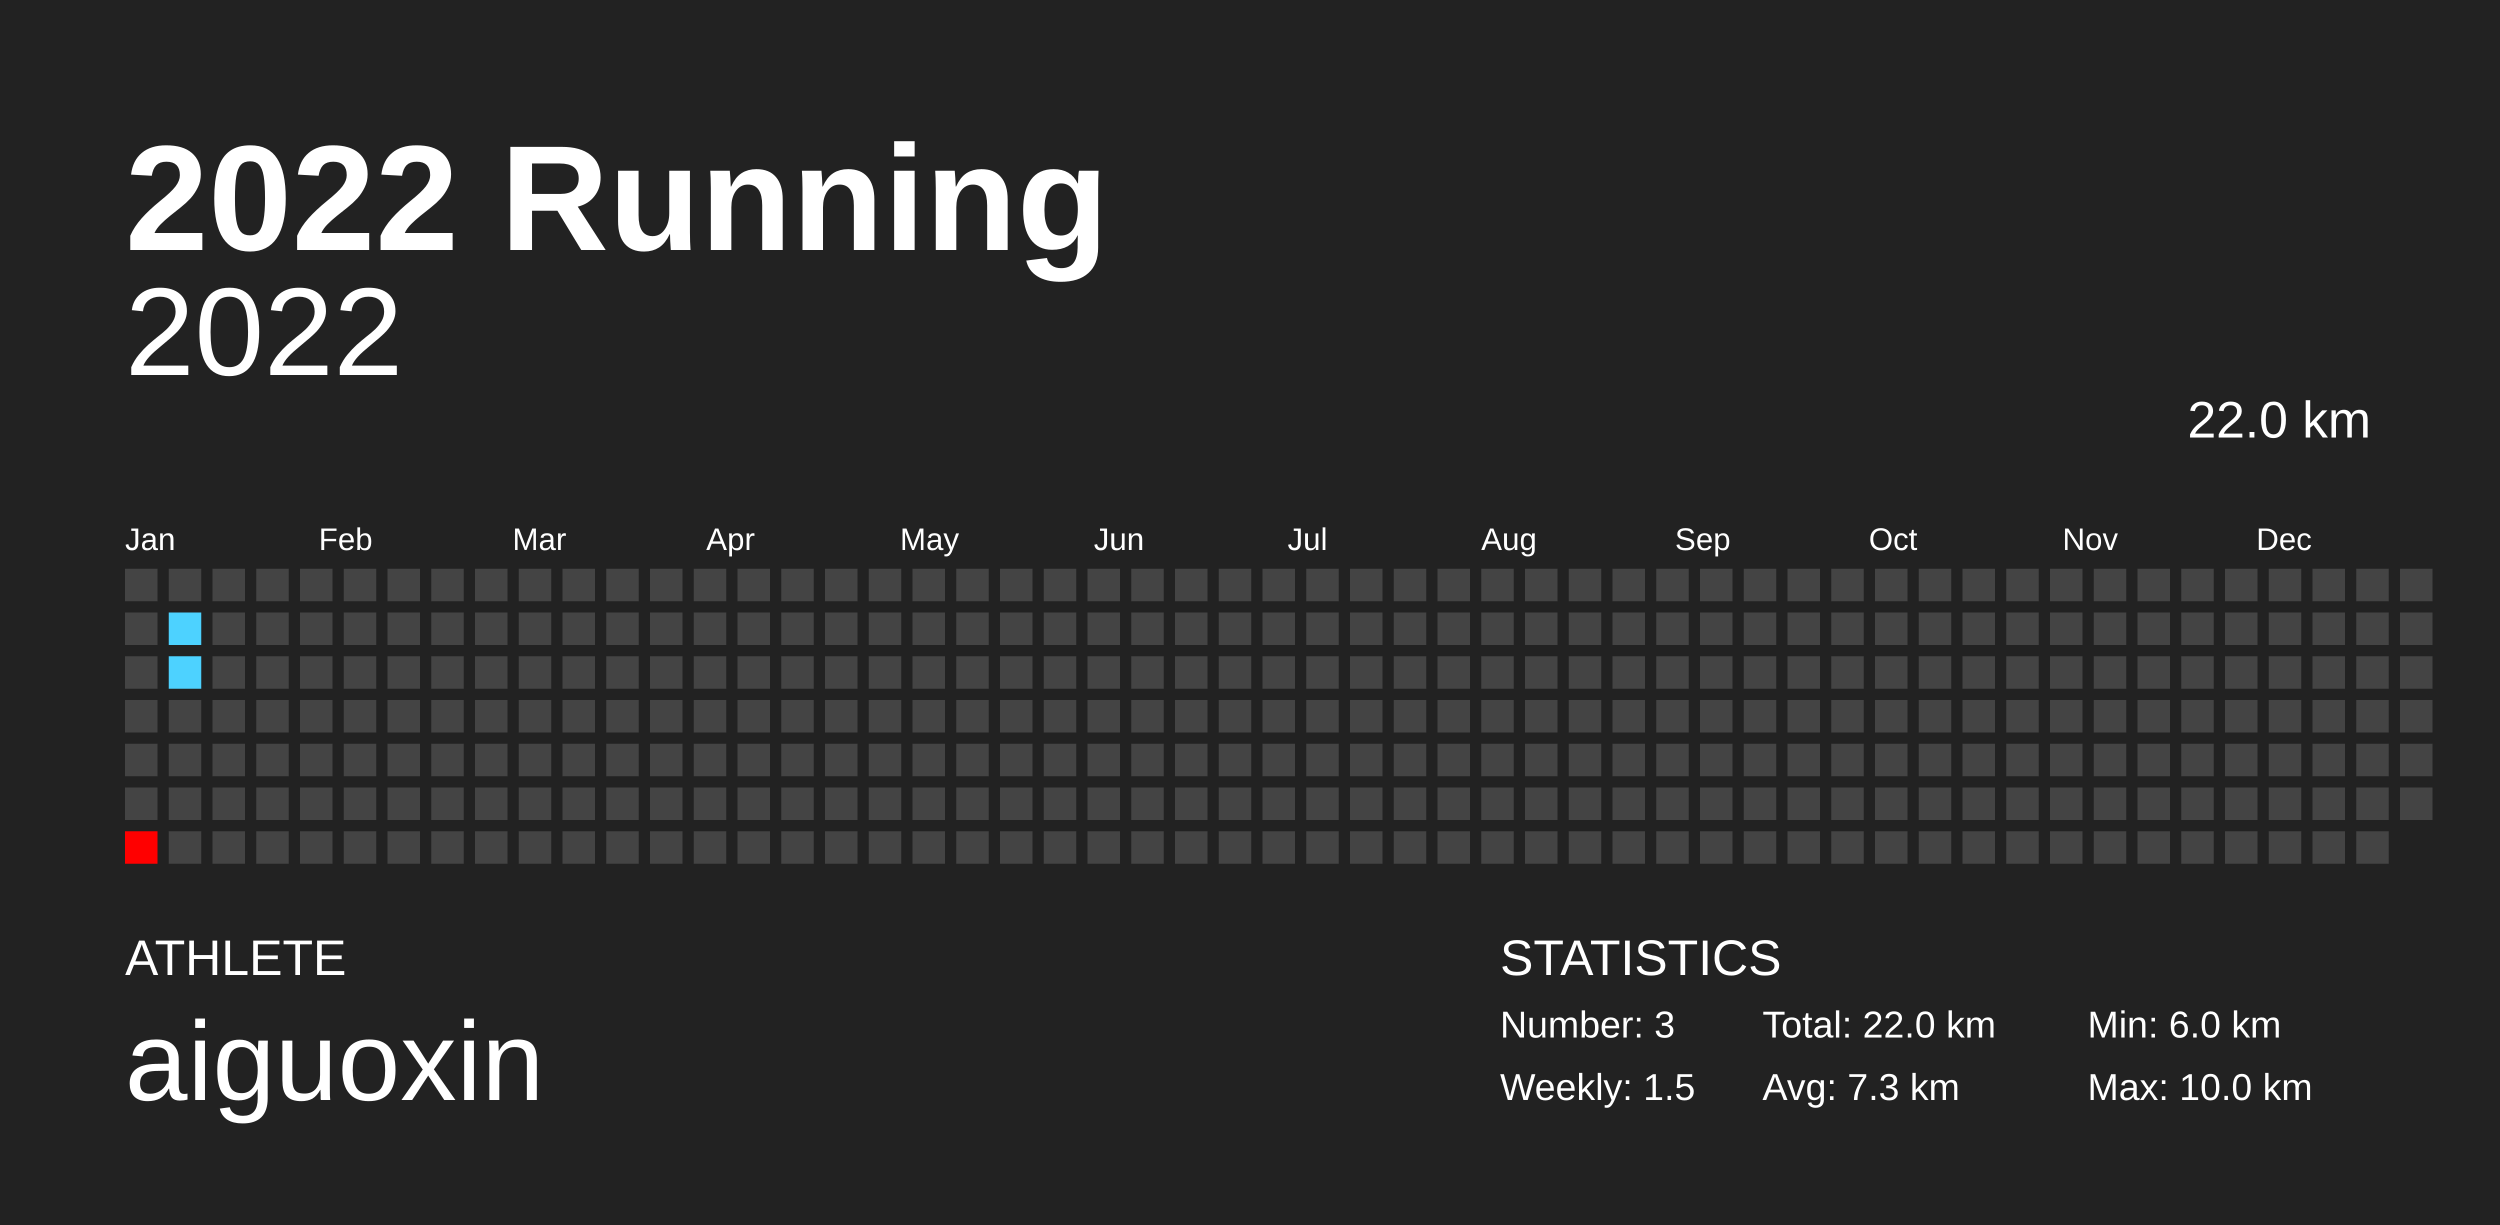
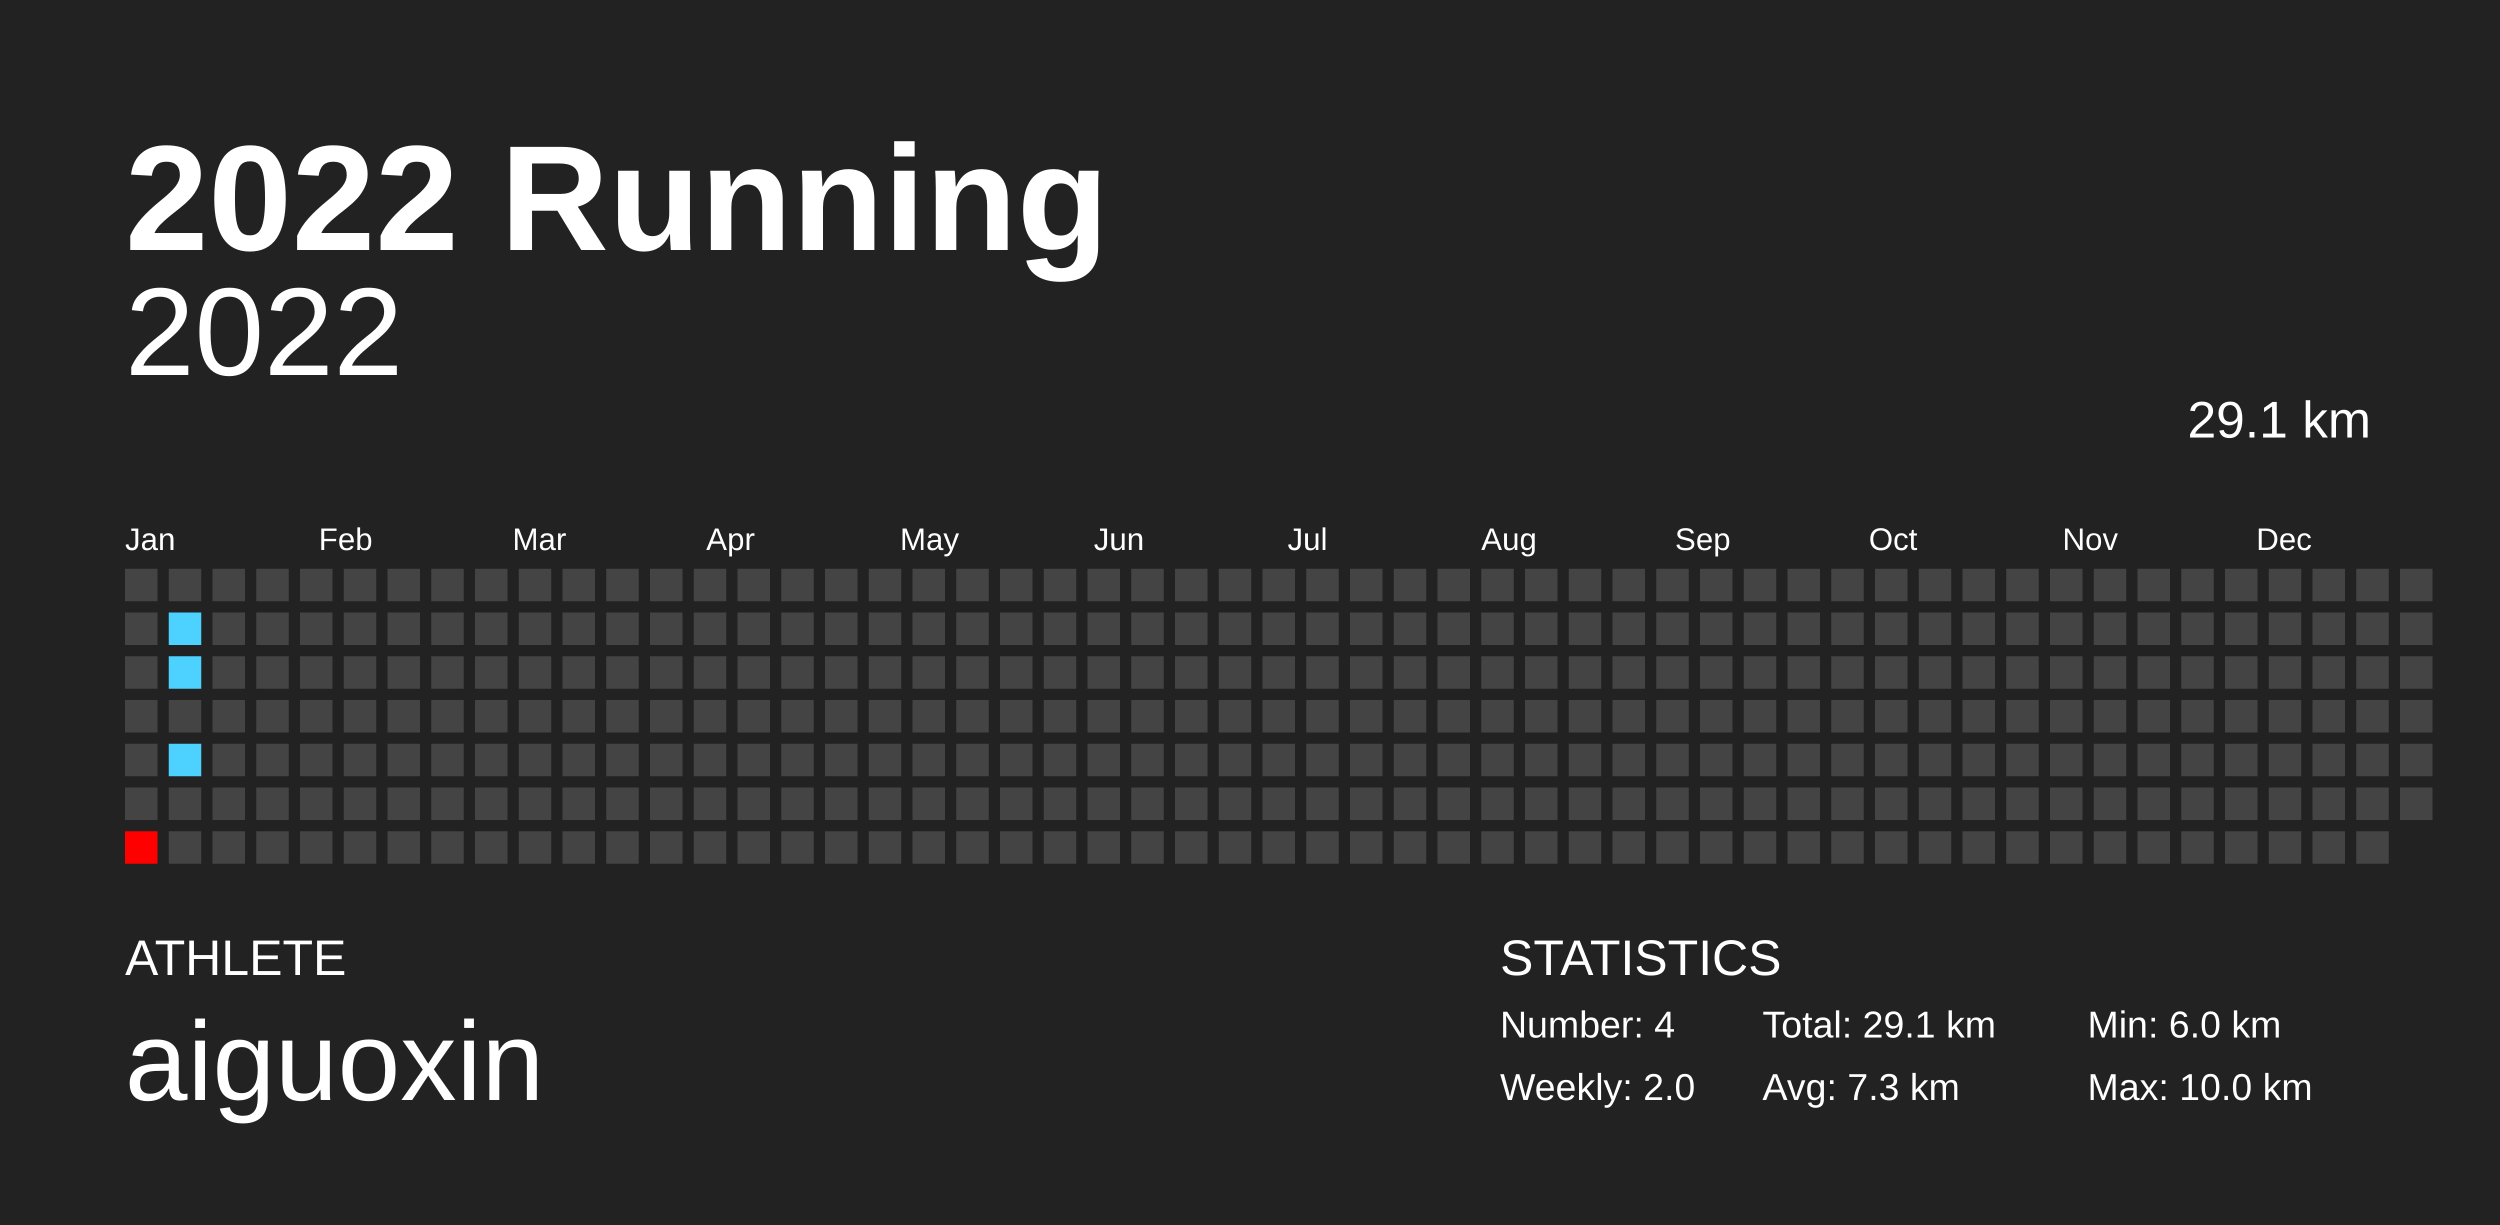
<svg xmlns="http://www.w3.org/2000/svg" baseProfile="full" height="98mm" version="1.1" viewBox="0,0,200,98" width="200mm">
  <defs />
  <rect fill="#222222" height="98" width="200" x="0" y="0" />
  <text fill="#FFFFFF" style="font-size:12px; font-family:Arial; font-weight:bold;" x="10" y="20">2022 Running</text>
  <text fill="#FFFFFF" style="font-size:4px; font-family:Arial" x="10" y="78">ATHLETE</text>
  <text fill="#FFFFFF" style="font-size:9px; font-family:Arial" x="10" y="88">aiguoxin</text>
  <text fill="#FFFFFF" style="font-size:4px; font-family:Arial" x="120" y="78">STATISTICS</text>
-   <text fill="#FFFFFF" style="font-size:3px; font-family:Arial" x="120" y="83">Number: 3</text>
-   <text fill="#FFFFFF" style="font-size:3px; font-family:Arial" x="120" y="88">Weekly: 1.5</text>
-   <text fill="#FFFFFF" style="font-size:3px; font-family:Arial" x="141" y="83">Total: 22.0 km</text>
+   <text fill="#FFFFFF" style="font-size:3px; font-family:Arial" x="120" y="83">Number: 4</text>
+   <text fill="#FFFFFF" style="font-size:3px; font-family:Arial" x="120" y="88">Weekly: 2.0</text>
+   <text fill="#FFFFFF" style="font-size:3px; font-family:Arial" x="141" y="83">Total: 29.1 km</text>
  <text fill="#FFFFFF" style="font-size:3px; font-family:Arial" x="141" y="88">Avg: 7.3 km</text>
  <text fill="#FFFFFF" style="font-size:3px; font-family:Arial" x="167" y="83">Min: 6.0 km</text>
  <text fill="#FFFFFF" style="font-size:3px; font-family:Arial" x="167" y="88">Max: 10.0 km</text>
  <text alignment-baseline="hanging" fill="#FFFFFF" style="font-size:10.0px; font-family:Arial;" x="10" y="30">2022</text>
-   <text alignment-baseline="hanging" fill="#FFFFFF" style="font-size:4.125px; font-family:Arial;" x="175" y="35">22.0 km</text>
+   <text alignment-baseline="hanging" fill="#FFFFFF" style="font-size:4.125px; font-family:Arial;" x="175" y="35">29.1 km</text>
  <text fill="#FFFFFF" style="font-size:2.5px; font-family:Arial" x="10.0" y="44">Jan</text>
  <text fill="#FFFFFF" style="font-size:2.5px; font-family:Arial" x="25.5" y="44">Feb</text>
  <text fill="#FFFFFF" style="font-size:2.5px; font-family:Arial" x="41.0" y="44">Mar</text>
  <text fill="#FFFFFF" style="font-size:2.5px; font-family:Arial" x="56.5" y="44">Apr</text>
  <text fill="#FFFFFF" style="font-size:2.5px; font-family:Arial" x="72.0" y="44">May</text>
  <text fill="#FFFFFF" style="font-size:2.5px; font-family:Arial" x="87.5" y="44">Jun</text>
  <text fill="#FFFFFF" style="font-size:2.5px; font-family:Arial" x="103.0" y="44">Jul</text>
  <text fill="#FFFFFF" style="font-size:2.5px; font-family:Arial" x="118.5" y="44">Aug</text>
  <text fill="#FFFFFF" style="font-size:2.5px; font-family:Arial" x="134.0" y="44">Sep</text>
  <text fill="#FFFFFF" style="font-size:2.5px; font-family:Arial" x="149.5" y="44">Oct</text>
  <text fill="#FFFFFF" style="font-size:2.5px; font-family:Arial" x="165.0" y="44">Nov</text>
  <text fill="#FFFFFF" style="font-size:2.5px; font-family:Arial" x="180.5" y="44">Dec</text>
  <rect fill="#444444" height="2.6" width="2.6" x="10.0" y="45.5" />
  <rect fill="#444444" height="2.6" width="2.6" x="10.0" y="49.0" />
  <rect fill="#444444" height="2.6" width="2.6" x="10.0" y="52.5" />
  <rect fill="#444444" height="2.6" width="2.6" x="10.0" y="56.0" />
  <rect fill="#444444" height="2.6" width="2.6" x="10.0" y="59.5" />
  <rect fill="#444444" height="2.6" width="2.6" x="10.0" y="63.0" />
  <rect fill="#ff0000" height="2.6" width="2.6" x="10.0" y="66.5" />
  <rect fill="#444444" height="2.6" width="2.6" x="13.5" y="45.5" />
  <rect fill="#4dd2ff" height="2.6" width="2.6" x="13.5" y="49.0" />
  <rect fill="#4dd2ff" height="2.6" width="2.6" x="13.5" y="52.5" />
  <rect fill="#444444" height="2.6" width="2.6" x="13.5" y="56.0" />
-   <rect fill="#444444" height="2.6" width="2.6" x="13.5" y="59.5" />
+   <rect fill="#4dd2ff" height="2.6" width="2.6" x="13.5" y="59.5" />
  <rect fill="#444444" height="2.6" width="2.6" x="13.5" y="63.0" />
  <rect fill="#444444" height="2.6" width="2.6" x="13.5" y="66.5" />
  <rect fill="#444444" height="2.6" width="2.6" x="17.0" y="45.5" />
  <rect fill="#444444" height="2.6" width="2.6" x="17.0" y="49.0" />
  <rect fill="#444444" height="2.6" width="2.6" x="17.0" y="52.5" />
  <rect fill="#444444" height="2.6" width="2.6" x="17.0" y="56.0" />
  <rect fill="#444444" height="2.6" width="2.6" x="17.0" y="59.5" />
  <rect fill="#444444" height="2.6" width="2.6" x="17.0" y="63.0" />
  <rect fill="#444444" height="2.6" width="2.6" x="17.0" y="66.5" />
  <rect fill="#444444" height="2.6" width="2.6" x="20.5" y="45.5" />
  <rect fill="#444444" height="2.6" width="2.6" x="20.5" y="49.0" />
  <rect fill="#444444" height="2.6" width="2.6" x="20.5" y="52.5" />
  <rect fill="#444444" height="2.6" width="2.6" x="20.5" y="56.0" />
  <rect fill="#444444" height="2.6" width="2.6" x="20.5" y="59.5" />
  <rect fill="#444444" height="2.6" width="2.6" x="20.5" y="63.0" />
  <rect fill="#444444" height="2.6" width="2.6" x="20.5" y="66.5" />
  <rect fill="#444444" height="2.6" width="2.6" x="24.0" y="45.5" />
  <rect fill="#444444" height="2.6" width="2.6" x="24.0" y="49.0" />
  <rect fill="#444444" height="2.6" width="2.6" x="24.0" y="52.5" />
  <rect fill="#444444" height="2.6" width="2.6" x="24.0" y="56.0" />
  <rect fill="#444444" height="2.6" width="2.6" x="24.0" y="59.5" />
  <rect fill="#444444" height="2.6" width="2.6" x="24.0" y="63.0" />
  <rect fill="#444444" height="2.6" width="2.6" x="24.0" y="66.5" />
  <rect fill="#444444" height="2.6" width="2.6" x="27.5" y="45.5" />
  <rect fill="#444444" height="2.6" width="2.6" x="27.5" y="49.0" />
  <rect fill="#444444" height="2.6" width="2.6" x="27.5" y="52.5" />
  <rect fill="#444444" height="2.6" width="2.6" x="27.5" y="56.0" />
  <rect fill="#444444" height="2.6" width="2.6" x="27.5" y="59.5" />
  <rect fill="#444444" height="2.6" width="2.6" x="27.5" y="63.0" />
  <rect fill="#444444" height="2.6" width="2.6" x="27.5" y="66.5" />
  <rect fill="#444444" height="2.6" width="2.6" x="31.0" y="45.5" />
  <rect fill="#444444" height="2.6" width="2.6" x="31.0" y="49.0" />
  <rect fill="#444444" height="2.6" width="2.6" x="31.0" y="52.5" />
  <rect fill="#444444" height="2.6" width="2.6" x="31.0" y="56.0" />
  <rect fill="#444444" height="2.6" width="2.6" x="31.0" y="59.5" />
  <rect fill="#444444" height="2.6" width="2.6" x="31.0" y="63.0" />
  <rect fill="#444444" height="2.6" width="2.6" x="31.0" y="66.5" />
  <rect fill="#444444" height="2.6" width="2.6" x="34.5" y="45.5" />
  <rect fill="#444444" height="2.6" width="2.6" x="34.5" y="49.0" />
  <rect fill="#444444" height="2.6" width="2.6" x="34.5" y="52.5" />
  <rect fill="#444444" height="2.6" width="2.6" x="34.5" y="56.0" />
  <rect fill="#444444" height="2.6" width="2.6" x="34.5" y="59.5" />
  <rect fill="#444444" height="2.6" width="2.6" x="34.5" y="63.0" />
  <rect fill="#444444" height="2.6" width="2.6" x="34.5" y="66.5" />
  <rect fill="#444444" height="2.6" width="2.6" x="38.0" y="45.5" />
  <rect fill="#444444" height="2.6" width="2.6" x="38.0" y="49.0" />
  <rect fill="#444444" height="2.6" width="2.6" x="38.0" y="52.5" />
  <rect fill="#444444" height="2.6" width="2.6" x="38.0" y="56.0" />
  <rect fill="#444444" height="2.6" width="2.6" x="38.0" y="59.5" />
  <rect fill="#444444" height="2.6" width="2.6" x="38.0" y="63.0" />
  <rect fill="#444444" height="2.6" width="2.6" x="38.0" y="66.5" />
  <rect fill="#444444" height="2.6" width="2.6" x="41.5" y="45.5" />
  <rect fill="#444444" height="2.6" width="2.6" x="41.5" y="49.0" />
  <rect fill="#444444" height="2.6" width="2.6" x="41.5" y="52.5" />
  <rect fill="#444444" height="2.6" width="2.6" x="41.5" y="56.0" />
  <rect fill="#444444" height="2.6" width="2.6" x="41.5" y="59.5" />
  <rect fill="#444444" height="2.6" width="2.6" x="41.5" y="63.0" />
  <rect fill="#444444" height="2.6" width="2.6" x="41.5" y="66.5" />
  <rect fill="#444444" height="2.6" width="2.6" x="45.0" y="45.5" />
  <rect fill="#444444" height="2.6" width="2.6" x="45.0" y="49.0" />
  <rect fill="#444444" height="2.6" width="2.6" x="45.0" y="52.5" />
  <rect fill="#444444" height="2.6" width="2.6" x="45.0" y="56.0" />
  <rect fill="#444444" height="2.6" width="2.6" x="45.0" y="59.5" />
  <rect fill="#444444" height="2.6" width="2.6" x="45.0" y="63.0" />
  <rect fill="#444444" height="2.6" width="2.6" x="45.0" y="66.5" />
  <rect fill="#444444" height="2.6" width="2.6" x="48.5" y="45.5" />
  <rect fill="#444444" height="2.6" width="2.6" x="48.5" y="49.0" />
  <rect fill="#444444" height="2.6" width="2.6" x="48.5" y="52.5" />
  <rect fill="#444444" height="2.6" width="2.6" x="48.5" y="56.0" />
  <rect fill="#444444" height="2.6" width="2.6" x="48.5" y="59.5" />
  <rect fill="#444444" height="2.6" width="2.6" x="48.5" y="63.0" />
  <rect fill="#444444" height="2.6" width="2.6" x="48.5" y="66.5" />
  <rect fill="#444444" height="2.6" width="2.6" x="52.0" y="45.5" />
  <rect fill="#444444" height="2.6" width="2.6" x="52.0" y="49.0" />
  <rect fill="#444444" height="2.6" width="2.6" x="52.0" y="52.5" />
  <rect fill="#444444" height="2.6" width="2.6" x="52.0" y="56.0" />
  <rect fill="#444444" height="2.6" width="2.6" x="52.0" y="59.5" />
  <rect fill="#444444" height="2.6" width="2.6" x="52.0" y="63.0" />
  <rect fill="#444444" height="2.6" width="2.6" x="52.0" y="66.5" />
  <rect fill="#444444" height="2.6" width="2.6" x="55.5" y="45.5" />
  <rect fill="#444444" height="2.6" width="2.6" x="55.5" y="49.0" />
  <rect fill="#444444" height="2.6" width="2.6" x="55.5" y="52.5" />
  <rect fill="#444444" height="2.6" width="2.6" x="55.5" y="56.0" />
  <rect fill="#444444" height="2.6" width="2.6" x="55.5" y="59.5" />
  <rect fill="#444444" height="2.6" width="2.6" x="55.5" y="63.0" />
  <rect fill="#444444" height="2.6" width="2.6" x="55.5" y="66.5" />
  <rect fill="#444444" height="2.6" width="2.6" x="59.0" y="45.5" />
  <rect fill="#444444" height="2.6" width="2.6" x="59.0" y="49.0" />
  <rect fill="#444444" height="2.6" width="2.6" x="59.0" y="52.5" />
  <rect fill="#444444" height="2.6" width="2.6" x="59.0" y="56.0" />
  <rect fill="#444444" height="2.6" width="2.6" x="59.0" y="59.5" />
  <rect fill="#444444" height="2.6" width="2.6" x="59.0" y="63.0" />
  <rect fill="#444444" height="2.6" width="2.6" x="59.0" y="66.5" />
  <rect fill="#444444" height="2.6" width="2.6" x="62.5" y="45.5" />
  <rect fill="#444444" height="2.6" width="2.6" x="62.5" y="49.0" />
  <rect fill="#444444" height="2.6" width="2.6" x="62.5" y="52.5" />
  <rect fill="#444444" height="2.6" width="2.6" x="62.5" y="56.0" />
  <rect fill="#444444" height="2.6" width="2.6" x="62.5" y="59.5" />
  <rect fill="#444444" height="2.6" width="2.6" x="62.5" y="63.0" />
  <rect fill="#444444" height="2.6" width="2.6" x="62.5" y="66.5" />
  <rect fill="#444444" height="2.6" width="2.6" x="66.0" y="45.5" />
  <rect fill="#444444" height="2.6" width="2.6" x="66.0" y="49.0" />
  <rect fill="#444444" height="2.6" width="2.6" x="66.0" y="52.5" />
  <rect fill="#444444" height="2.6" width="2.6" x="66.0" y="56.0" />
  <rect fill="#444444" height="2.6" width="2.6" x="66.0" y="59.5" />
  <rect fill="#444444" height="2.6" width="2.6" x="66.0" y="63.0" />
  <rect fill="#444444" height="2.6" width="2.6" x="66.0" y="66.5" />
  <rect fill="#444444" height="2.6" width="2.6" x="69.5" y="45.5" />
  <rect fill="#444444" height="2.6" width="2.6" x="69.5" y="49.0" />
  <rect fill="#444444" height="2.6" width="2.6" x="69.5" y="52.5" />
  <rect fill="#444444" height="2.6" width="2.6" x="69.5" y="56.0" />
  <rect fill="#444444" height="2.6" width="2.6" x="69.5" y="59.5" />
  <rect fill="#444444" height="2.6" width="2.6" x="69.5" y="63.0" />
  <rect fill="#444444" height="2.6" width="2.6" x="69.5" y="66.5" />
  <rect fill="#444444" height="2.6" width="2.6" x="73.0" y="45.5" />
  <rect fill="#444444" height="2.6" width="2.6" x="73.0" y="49.0" />
  <rect fill="#444444" height="2.6" width="2.6" x="73.0" y="52.5" />
  <rect fill="#444444" height="2.6" width="2.6" x="73.0" y="56.0" />
  <rect fill="#444444" height="2.6" width="2.6" x="73.0" y="59.5" />
  <rect fill="#444444" height="2.6" width="2.6" x="73.0" y="63.0" />
  <rect fill="#444444" height="2.6" width="2.6" x="73.0" y="66.5" />
  <rect fill="#444444" height="2.6" width="2.6" x="76.5" y="45.5" />
  <rect fill="#444444" height="2.6" width="2.6" x="76.5" y="49.0" />
  <rect fill="#444444" height="2.6" width="2.6" x="76.5" y="52.5" />
  <rect fill="#444444" height="2.6" width="2.6" x="76.5" y="56.0" />
  <rect fill="#444444" height="2.6" width="2.6" x="76.5" y="59.5" />
  <rect fill="#444444" height="2.6" width="2.6" x="76.5" y="63.0" />
  <rect fill="#444444" height="2.6" width="2.6" x="76.5" y="66.5" />
  <rect fill="#444444" height="2.6" width="2.6" x="80.0" y="45.5" />
  <rect fill="#444444" height="2.6" width="2.6" x="80.0" y="49.0" />
  <rect fill="#444444" height="2.6" width="2.6" x="80.0" y="52.5" />
  <rect fill="#444444" height="2.6" width="2.6" x="80.0" y="56.0" />
  <rect fill="#444444" height="2.6" width="2.6" x="80.0" y="59.5" />
  <rect fill="#444444" height="2.6" width="2.6" x="80.0" y="63.0" />
  <rect fill="#444444" height="2.6" width="2.6" x="80.0" y="66.5" />
  <rect fill="#444444" height="2.6" width="2.6" x="83.5" y="45.5" />
  <rect fill="#444444" height="2.6" width="2.6" x="83.5" y="49.0" />
  <rect fill="#444444" height="2.6" width="2.6" x="83.5" y="52.5" />
  <rect fill="#444444" height="2.6" width="2.6" x="83.5" y="56.0" />
  <rect fill="#444444" height="2.6" width="2.6" x="83.5" y="59.5" />
  <rect fill="#444444" height="2.6" width="2.6" x="83.5" y="63.0" />
  <rect fill="#444444" height="2.6" width="2.6" x="83.5" y="66.5" />
  <rect fill="#444444" height="2.6" width="2.6" x="87.0" y="45.5" />
  <rect fill="#444444" height="2.6" width="2.6" x="87.0" y="49.0" />
  <rect fill="#444444" height="2.6" width="2.6" x="87.0" y="52.5" />
  <rect fill="#444444" height="2.6" width="2.6" x="87.0" y="56.0" />
  <rect fill="#444444" height="2.6" width="2.6" x="87.0" y="59.5" />
  <rect fill="#444444" height="2.6" width="2.6" x="87.0" y="63.0" />
  <rect fill="#444444" height="2.6" width="2.6" x="87.0" y="66.5" />
  <rect fill="#444444" height="2.6" width="2.6" x="90.5" y="45.5" />
  <rect fill="#444444" height="2.6" width="2.6" x="90.5" y="49.0" />
  <rect fill="#444444" height="2.6" width="2.6" x="90.5" y="52.5" />
  <rect fill="#444444" height="2.6" width="2.6" x="90.5" y="56.0" />
  <rect fill="#444444" height="2.6" width="2.6" x="90.5" y="59.5" />
  <rect fill="#444444" height="2.6" width="2.6" x="90.5" y="63.0" />
  <rect fill="#444444" height="2.6" width="2.6" x="90.5" y="66.5" />
  <rect fill="#444444" height="2.6" width="2.6" x="94.0" y="45.5" />
  <rect fill="#444444" height="2.6" width="2.6" x="94.0" y="49.0" />
  <rect fill="#444444" height="2.6" width="2.6" x="94.0" y="52.5" />
  <rect fill="#444444" height="2.6" width="2.6" x="94.0" y="56.0" />
  <rect fill="#444444" height="2.6" width="2.6" x="94.0" y="59.5" />
  <rect fill="#444444" height="2.6" width="2.6" x="94.0" y="63.0" />
  <rect fill="#444444" height="2.6" width="2.6" x="94.0" y="66.5" />
  <rect fill="#444444" height="2.6" width="2.6" x="97.5" y="45.5" />
  <rect fill="#444444" height="2.6" width="2.6" x="97.5" y="49.0" />
  <rect fill="#444444" height="2.6" width="2.6" x="97.5" y="52.5" />
  <rect fill="#444444" height="2.6" width="2.6" x="97.5" y="56.0" />
  <rect fill="#444444" height="2.6" width="2.6" x="97.5" y="59.5" />
  <rect fill="#444444" height="2.6" width="2.6" x="97.5" y="63.0" />
  <rect fill="#444444" height="2.6" width="2.6" x="97.5" y="66.5" />
  <rect fill="#444444" height="2.6" width="2.6" x="101.0" y="45.5" />
  <rect fill="#444444" height="2.6" width="2.6" x="101.0" y="49.0" />
  <rect fill="#444444" height="2.6" width="2.6" x="101.0" y="52.5" />
  <rect fill="#444444" height="2.6" width="2.6" x="101.0" y="56.0" />
  <rect fill="#444444" height="2.6" width="2.6" x="101.0" y="59.5" />
  <rect fill="#444444" height="2.6" width="2.6" x="101.0" y="63.0" />
  <rect fill="#444444" height="2.6" width="2.6" x="101.0" y="66.5" />
  <rect fill="#444444" height="2.6" width="2.6" x="104.5" y="45.5" />
  <rect fill="#444444" height="2.6" width="2.6" x="104.5" y="49.0" />
  <rect fill="#444444" height="2.6" width="2.6" x="104.5" y="52.5" />
  <rect fill="#444444" height="2.6" width="2.6" x="104.5" y="56.0" />
  <rect fill="#444444" height="2.6" width="2.6" x="104.5" y="59.5" />
  <rect fill="#444444" height="2.6" width="2.6" x="104.5" y="63.0" />
  <rect fill="#444444" height="2.6" width="2.6" x="104.5" y="66.5" />
  <rect fill="#444444" height="2.6" width="2.6" x="108.0" y="45.5" />
  <rect fill="#444444" height="2.6" width="2.6" x="108.0" y="49.0" />
  <rect fill="#444444" height="2.6" width="2.6" x="108.0" y="52.5" />
  <rect fill="#444444" height="2.6" width="2.6" x="108.0" y="56.0" />
  <rect fill="#444444" height="2.6" width="2.6" x="108.0" y="59.5" />
  <rect fill="#444444" height="2.6" width="2.6" x="108.0" y="63.0" />
  <rect fill="#444444" height="2.6" width="2.6" x="108.0" y="66.5" />
  <rect fill="#444444" height="2.6" width="2.6" x="111.5" y="45.5" />
  <rect fill="#444444" height="2.6" width="2.6" x="111.5" y="49.0" />
  <rect fill="#444444" height="2.6" width="2.6" x="111.5" y="52.5" />
  <rect fill="#444444" height="2.6" width="2.6" x="111.5" y="56.0" />
  <rect fill="#444444" height="2.6" width="2.6" x="111.5" y="59.5" />
  <rect fill="#444444" height="2.6" width="2.6" x="111.5" y="63.0" />
  <rect fill="#444444" height="2.6" width="2.6" x="111.5" y="66.5" />
  <rect fill="#444444" height="2.6" width="2.6" x="115.0" y="45.5" />
  <rect fill="#444444" height="2.6" width="2.6" x="115.0" y="49.0" />
  <rect fill="#444444" height="2.6" width="2.6" x="115.0" y="52.5" />
  <rect fill="#444444" height="2.6" width="2.6" x="115.0" y="56.0" />
  <rect fill="#444444" height="2.6" width="2.6" x="115.0" y="59.5" />
  <rect fill="#444444" height="2.6" width="2.6" x="115.0" y="63.0" />
  <rect fill="#444444" height="2.6" width="2.6" x="115.0" y="66.5" />
  <rect fill="#444444" height="2.6" width="2.6" x="118.5" y="45.5" />
  <rect fill="#444444" height="2.6" width="2.6" x="118.5" y="49.0" />
  <rect fill="#444444" height="2.6" width="2.6" x="118.5" y="52.5" />
  <rect fill="#444444" height="2.6" width="2.6" x="118.5" y="56.0" />
  <rect fill="#444444" height="2.6" width="2.6" x="118.5" y="59.5" />
  <rect fill="#444444" height="2.6" width="2.6" x="118.5" y="63.0" />
  <rect fill="#444444" height="2.6" width="2.6" x="118.5" y="66.5" />
  <rect fill="#444444" height="2.6" width="2.6" x="122.0" y="45.5" />
  <rect fill="#444444" height="2.6" width="2.6" x="122.0" y="49.0" />
  <rect fill="#444444" height="2.6" width="2.6" x="122.0" y="52.5" />
  <rect fill="#444444" height="2.6" width="2.6" x="122.0" y="56.0" />
  <rect fill="#444444" height="2.6" width="2.6" x="122.0" y="59.5" />
  <rect fill="#444444" height="2.6" width="2.6" x="122.0" y="63.0" />
  <rect fill="#444444" height="2.6" width="2.6" x="122.0" y="66.5" />
  <rect fill="#444444" height="2.6" width="2.6" x="125.5" y="45.5" />
  <rect fill="#444444" height="2.6" width="2.6" x="125.5" y="49.0" />
  <rect fill="#444444" height="2.6" width="2.6" x="125.5" y="52.5" />
  <rect fill="#444444" height="2.6" width="2.6" x="125.5" y="56.0" />
  <rect fill="#444444" height="2.6" width="2.6" x="125.5" y="59.5" />
  <rect fill="#444444" height="2.6" width="2.6" x="125.5" y="63.0" />
  <rect fill="#444444" height="2.6" width="2.6" x="125.5" y="66.5" />
  <rect fill="#444444" height="2.6" width="2.6" x="129.0" y="45.5" />
  <rect fill="#444444" height="2.6" width="2.6" x="129.0" y="49.0" />
  <rect fill="#444444" height="2.6" width="2.6" x="129.0" y="52.5" />
  <rect fill="#444444" height="2.6" width="2.6" x="129.0" y="56.0" />
  <rect fill="#444444" height="2.6" width="2.6" x="129.0" y="59.5" />
  <rect fill="#444444" height="2.6" width="2.6" x="129.0" y="63.0" />
  <rect fill="#444444" height="2.6" width="2.6" x="129.0" y="66.5" />
  <rect fill="#444444" height="2.6" width="2.6" x="132.5" y="45.5" />
  <rect fill="#444444" height="2.6" width="2.6" x="132.5" y="49.0" />
  <rect fill="#444444" height="2.6" width="2.6" x="132.5" y="52.5" />
  <rect fill="#444444" height="2.6" width="2.6" x="132.5" y="56.0" />
  <rect fill="#444444" height="2.6" width="2.6" x="132.5" y="59.5" />
  <rect fill="#444444" height="2.6" width="2.6" x="132.5" y="63.0" />
  <rect fill="#444444" height="2.6" width="2.6" x="132.5" y="66.5" />
  <rect fill="#444444" height="2.6" width="2.6" x="136.0" y="45.5" />
  <rect fill="#444444" height="2.6" width="2.6" x="136.0" y="49.0" />
  <rect fill="#444444" height="2.6" width="2.6" x="136.0" y="52.5" />
  <rect fill="#444444" height="2.6" width="2.6" x="136.0" y="56.0" />
  <rect fill="#444444" height="2.6" width="2.6" x="136.0" y="59.5" />
  <rect fill="#444444" height="2.6" width="2.6" x="136.0" y="63.0" />
  <rect fill="#444444" height="2.6" width="2.6" x="136.0" y="66.5" />
  <rect fill="#444444" height="2.6" width="2.6" x="139.5" y="45.5" />
  <rect fill="#444444" height="2.6" width="2.6" x="139.5" y="49.0" />
  <rect fill="#444444" height="2.6" width="2.6" x="139.5" y="52.5" />
  <rect fill="#444444" height="2.6" width="2.6" x="139.5" y="56.0" />
  <rect fill="#444444" height="2.6" width="2.6" x="139.5" y="59.5" />
  <rect fill="#444444" height="2.6" width="2.6" x="139.5" y="63.0" />
  <rect fill="#444444" height="2.6" width="2.6" x="139.5" y="66.5" />
  <rect fill="#444444" height="2.6" width="2.6" x="143.0" y="45.5" />
  <rect fill="#444444" height="2.6" width="2.6" x="143.0" y="49.0" />
  <rect fill="#444444" height="2.6" width="2.6" x="143.0" y="52.5" />
  <rect fill="#444444" height="2.6" width="2.6" x="143.0" y="56.0" />
  <rect fill="#444444" height="2.6" width="2.6" x="143.0" y="59.5" />
  <rect fill="#444444" height="2.6" width="2.6" x="143.0" y="63.0" />
  <rect fill="#444444" height="2.6" width="2.6" x="143.0" y="66.5" />
  <rect fill="#444444" height="2.6" width="2.6" x="146.5" y="45.5" />
  <rect fill="#444444" height="2.6" width="2.6" x="146.5" y="49.0" />
  <rect fill="#444444" height="2.6" width="2.6" x="146.5" y="52.5" />
  <rect fill="#444444" height="2.6" width="2.6" x="146.5" y="56.0" />
  <rect fill="#444444" height="2.6" width="2.6" x="146.5" y="59.5" />
  <rect fill="#444444" height="2.6" width="2.6" x="146.5" y="63.0" />
  <rect fill="#444444" height="2.6" width="2.6" x="146.5" y="66.5" />
  <rect fill="#444444" height="2.6" width="2.6" x="150.0" y="45.5" />
  <rect fill="#444444" height="2.6" width="2.6" x="150.0" y="49.0" />
  <rect fill="#444444" height="2.6" width="2.6" x="150.0" y="52.5" />
  <rect fill="#444444" height="2.6" width="2.6" x="150.0" y="56.0" />
  <rect fill="#444444" height="2.6" width="2.6" x="150.0" y="59.5" />
  <rect fill="#444444" height="2.6" width="2.6" x="150.0" y="63.0" />
  <rect fill="#444444" height="2.6" width="2.6" x="150.0" y="66.5" />
  <rect fill="#444444" height="2.6" width="2.6" x="153.5" y="45.5" />
  <rect fill="#444444" height="2.6" width="2.6" x="153.5" y="49.0" />
  <rect fill="#444444" height="2.6" width="2.6" x="153.5" y="52.5" />
  <rect fill="#444444" height="2.6" width="2.6" x="153.5" y="56.0" />
  <rect fill="#444444" height="2.6" width="2.6" x="153.5" y="59.5" />
  <rect fill="#444444" height="2.6" width="2.6" x="153.5" y="63.0" />
  <rect fill="#444444" height="2.6" width="2.6" x="153.5" y="66.5" />
  <rect fill="#444444" height="2.6" width="2.6" x="157.0" y="45.5" />
  <rect fill="#444444" height="2.6" width="2.6" x="157.0" y="49.0" />
  <rect fill="#444444" height="2.6" width="2.6" x="157.0" y="52.5" />
  <rect fill="#444444" height="2.6" width="2.6" x="157.0" y="56.0" />
  <rect fill="#444444" height="2.6" width="2.6" x="157.0" y="59.5" />
  <rect fill="#444444" height="2.6" width="2.6" x="157.0" y="63.0" />
  <rect fill="#444444" height="2.6" width="2.6" x="157.0" y="66.5" />
  <rect fill="#444444" height="2.6" width="2.6" x="160.5" y="45.5" />
  <rect fill="#444444" height="2.6" width="2.6" x="160.5" y="49.0" />
  <rect fill="#444444" height="2.6" width="2.6" x="160.5" y="52.5" />
  <rect fill="#444444" height="2.6" width="2.6" x="160.5" y="56.0" />
  <rect fill="#444444" height="2.6" width="2.6" x="160.5" y="59.5" />
  <rect fill="#444444" height="2.6" width="2.6" x="160.5" y="63.0" />
  <rect fill="#444444" height="2.6" width="2.6" x="160.5" y="66.5" />
  <rect fill="#444444" height="2.6" width="2.6" x="164.0" y="45.5" />
  <rect fill="#444444" height="2.6" width="2.6" x="164.0" y="49.0" />
  <rect fill="#444444" height="2.6" width="2.6" x="164.0" y="52.5" />
  <rect fill="#444444" height="2.6" width="2.6" x="164.0" y="56.0" />
  <rect fill="#444444" height="2.6" width="2.6" x="164.0" y="59.5" />
  <rect fill="#444444" height="2.6" width="2.6" x="164.0" y="63.0" />
  <rect fill="#444444" height="2.6" width="2.6" x="164.0" y="66.5" />
  <rect fill="#444444" height="2.6" width="2.6" x="167.5" y="45.5" />
  <rect fill="#444444" height="2.6" width="2.6" x="167.5" y="49.0" />
  <rect fill="#444444" height="2.6" width="2.6" x="167.5" y="52.5" />
  <rect fill="#444444" height="2.6" width="2.6" x="167.5" y="56.0" />
  <rect fill="#444444" height="2.6" width="2.6" x="167.5" y="59.5" />
  <rect fill="#444444" height="2.6" width="2.6" x="167.5" y="63.0" />
  <rect fill="#444444" height="2.6" width="2.6" x="167.5" y="66.5" />
  <rect fill="#444444" height="2.6" width="2.6" x="171.0" y="45.5" />
  <rect fill="#444444" height="2.6" width="2.6" x="171.0" y="49.0" />
  <rect fill="#444444" height="2.6" width="2.6" x="171.0" y="52.5" />
  <rect fill="#444444" height="2.6" width="2.6" x="171.0" y="56.0" />
  <rect fill="#444444" height="2.6" width="2.6" x="171.0" y="59.5" />
  <rect fill="#444444" height="2.6" width="2.6" x="171.0" y="63.0" />
  <rect fill="#444444" height="2.6" width="2.6" x="171.0" y="66.5" />
  <rect fill="#444444" height="2.6" width="2.6" x="174.5" y="45.5" />
  <rect fill="#444444" height="2.6" width="2.6" x="174.5" y="49.0" />
  <rect fill="#444444" height="2.6" width="2.6" x="174.5" y="52.5" />
  <rect fill="#444444" height="2.6" width="2.6" x="174.5" y="56.0" />
  <rect fill="#444444" height="2.6" width="2.6" x="174.5" y="59.5" />
  <rect fill="#444444" height="2.6" width="2.6" x="174.5" y="63.0" />
  <rect fill="#444444" height="2.6" width="2.6" x="174.5" y="66.5" />
  <rect fill="#444444" height="2.6" width="2.6" x="178.0" y="45.5" />
  <rect fill="#444444" height="2.6" width="2.6" x="178.0" y="49.0" />
  <rect fill="#444444" height="2.6" width="2.6" x="178.0" y="52.5" />
  <rect fill="#444444" height="2.6" width="2.6" x="178.0" y="56.0" />
  <rect fill="#444444" height="2.6" width="2.6" x="178.0" y="59.5" />
  <rect fill="#444444" height="2.6" width="2.6" x="178.0" y="63.0" />
  <rect fill="#444444" height="2.6" width="2.6" x="178.0" y="66.5" />
  <rect fill="#444444" height="2.6" width="2.6" x="181.5" y="45.5" />
  <rect fill="#444444" height="2.6" width="2.6" x="181.5" y="49.0" />
  <rect fill="#444444" height="2.6" width="2.6" x="181.5" y="52.5" />
  <rect fill="#444444" height="2.6" width="2.6" x="181.5" y="56.0" />
  <rect fill="#444444" height="2.6" width="2.6" x="181.5" y="59.5" />
  <rect fill="#444444" height="2.6" width="2.6" x="181.5" y="63.0" />
  <rect fill="#444444" height="2.6" width="2.6" x="181.5" y="66.5" />
  <rect fill="#444444" height="2.6" width="2.6" x="185.0" y="45.5" />
  <rect fill="#444444" height="2.6" width="2.6" x="185.0" y="49.0" />
  <rect fill="#444444" height="2.6" width="2.6" x="185.0" y="52.5" />
  <rect fill="#444444" height="2.6" width="2.6" x="185.0" y="56.0" />
  <rect fill="#444444" height="2.6" width="2.6" x="185.0" y="59.5" />
  <rect fill="#444444" height="2.6" width="2.6" x="185.0" y="63.0" />
  <rect fill="#444444" height="2.6" width="2.6" x="185.0" y="66.5" />
  <rect fill="#444444" height="2.6" width="2.6" x="188.5" y="45.5" />
  <rect fill="#444444" height="2.6" width="2.6" x="188.5" y="49.0" />
  <rect fill="#444444" height="2.6" width="2.6" x="188.5" y="52.5" />
  <rect fill="#444444" height="2.6" width="2.6" x="188.5" y="56.0" />
  <rect fill="#444444" height="2.6" width="2.6" x="188.5" y="59.5" />
  <rect fill="#444444" height="2.6" width="2.6" x="188.5" y="63.0" />
  <rect fill="#444444" height="2.6" width="2.6" x="188.5" y="66.5" />
  <rect fill="#444444" height="2.6" width="2.6" x="192.0" y="45.5" />
  <rect fill="#444444" height="2.6" width="2.6" x="192.0" y="49.0" />
  <rect fill="#444444" height="2.6" width="2.6" x="192.0" y="52.5" />
  <rect fill="#444444" height="2.6" width="2.6" x="192.0" y="56.0" />
  <rect fill="#444444" height="2.6" width="2.6" x="192.0" y="59.5" />
  <rect fill="#444444" height="2.6" width="2.6" x="192.0" y="63.0" />
</svg>
